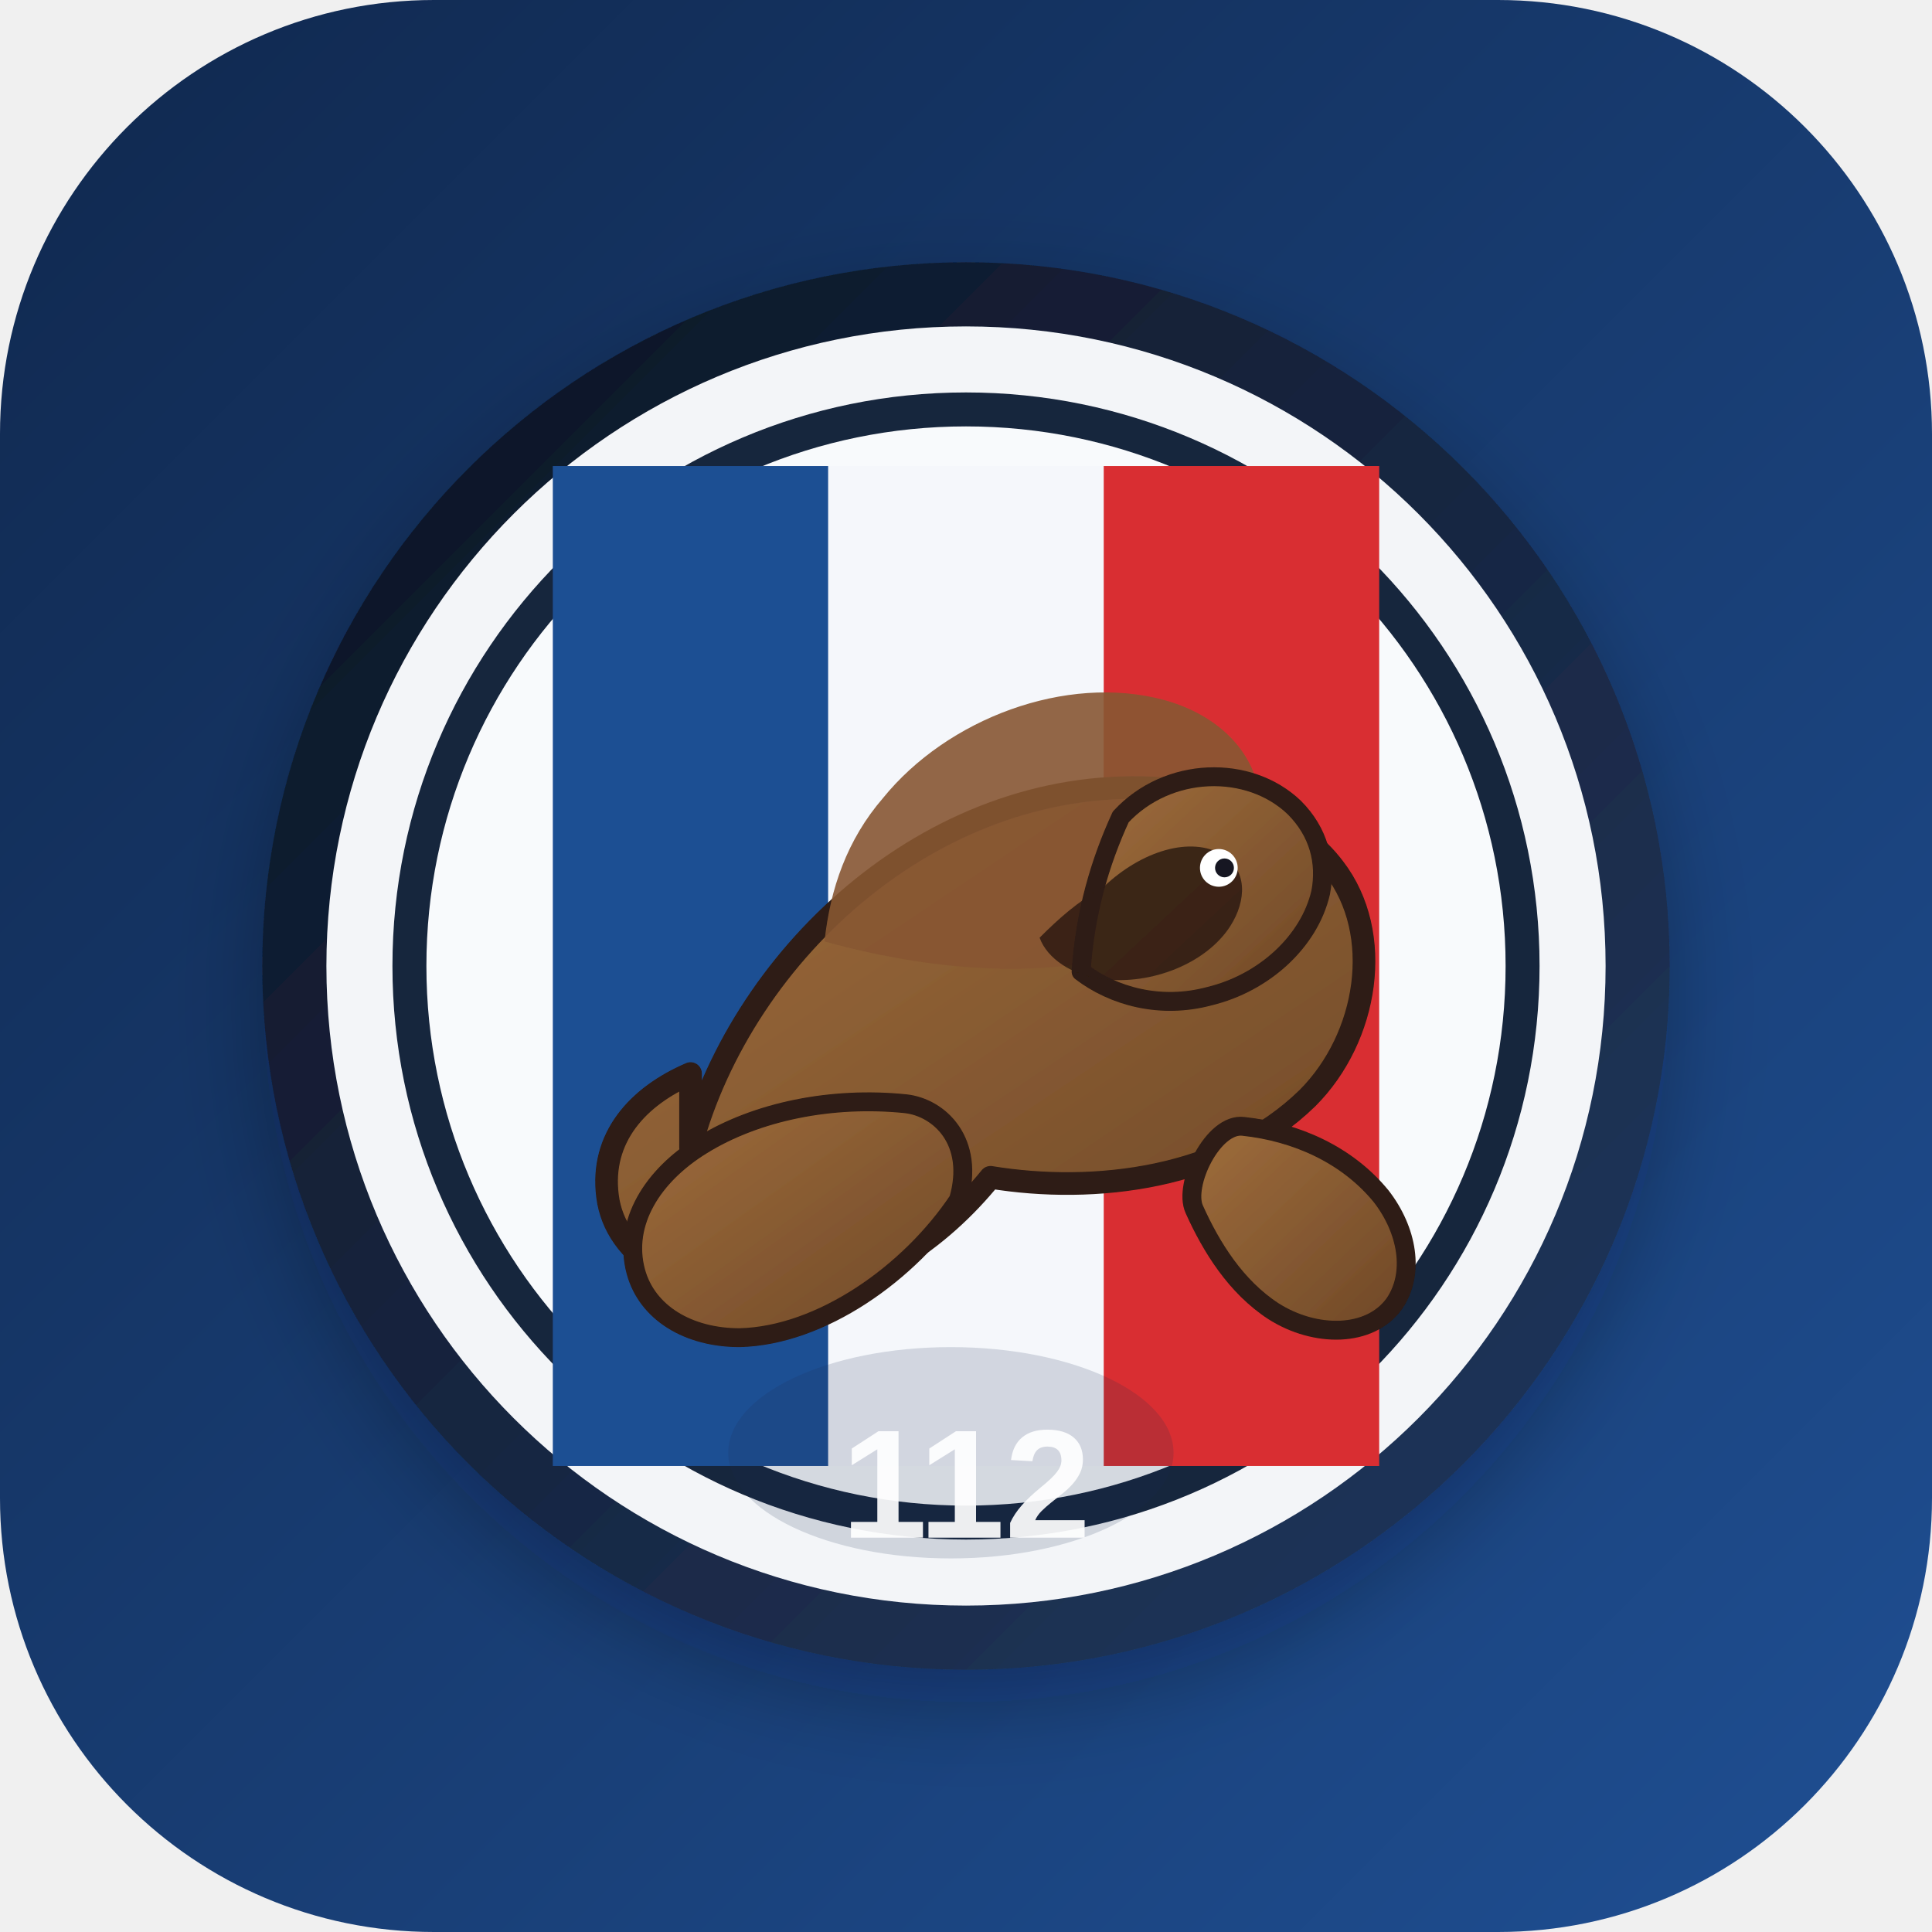
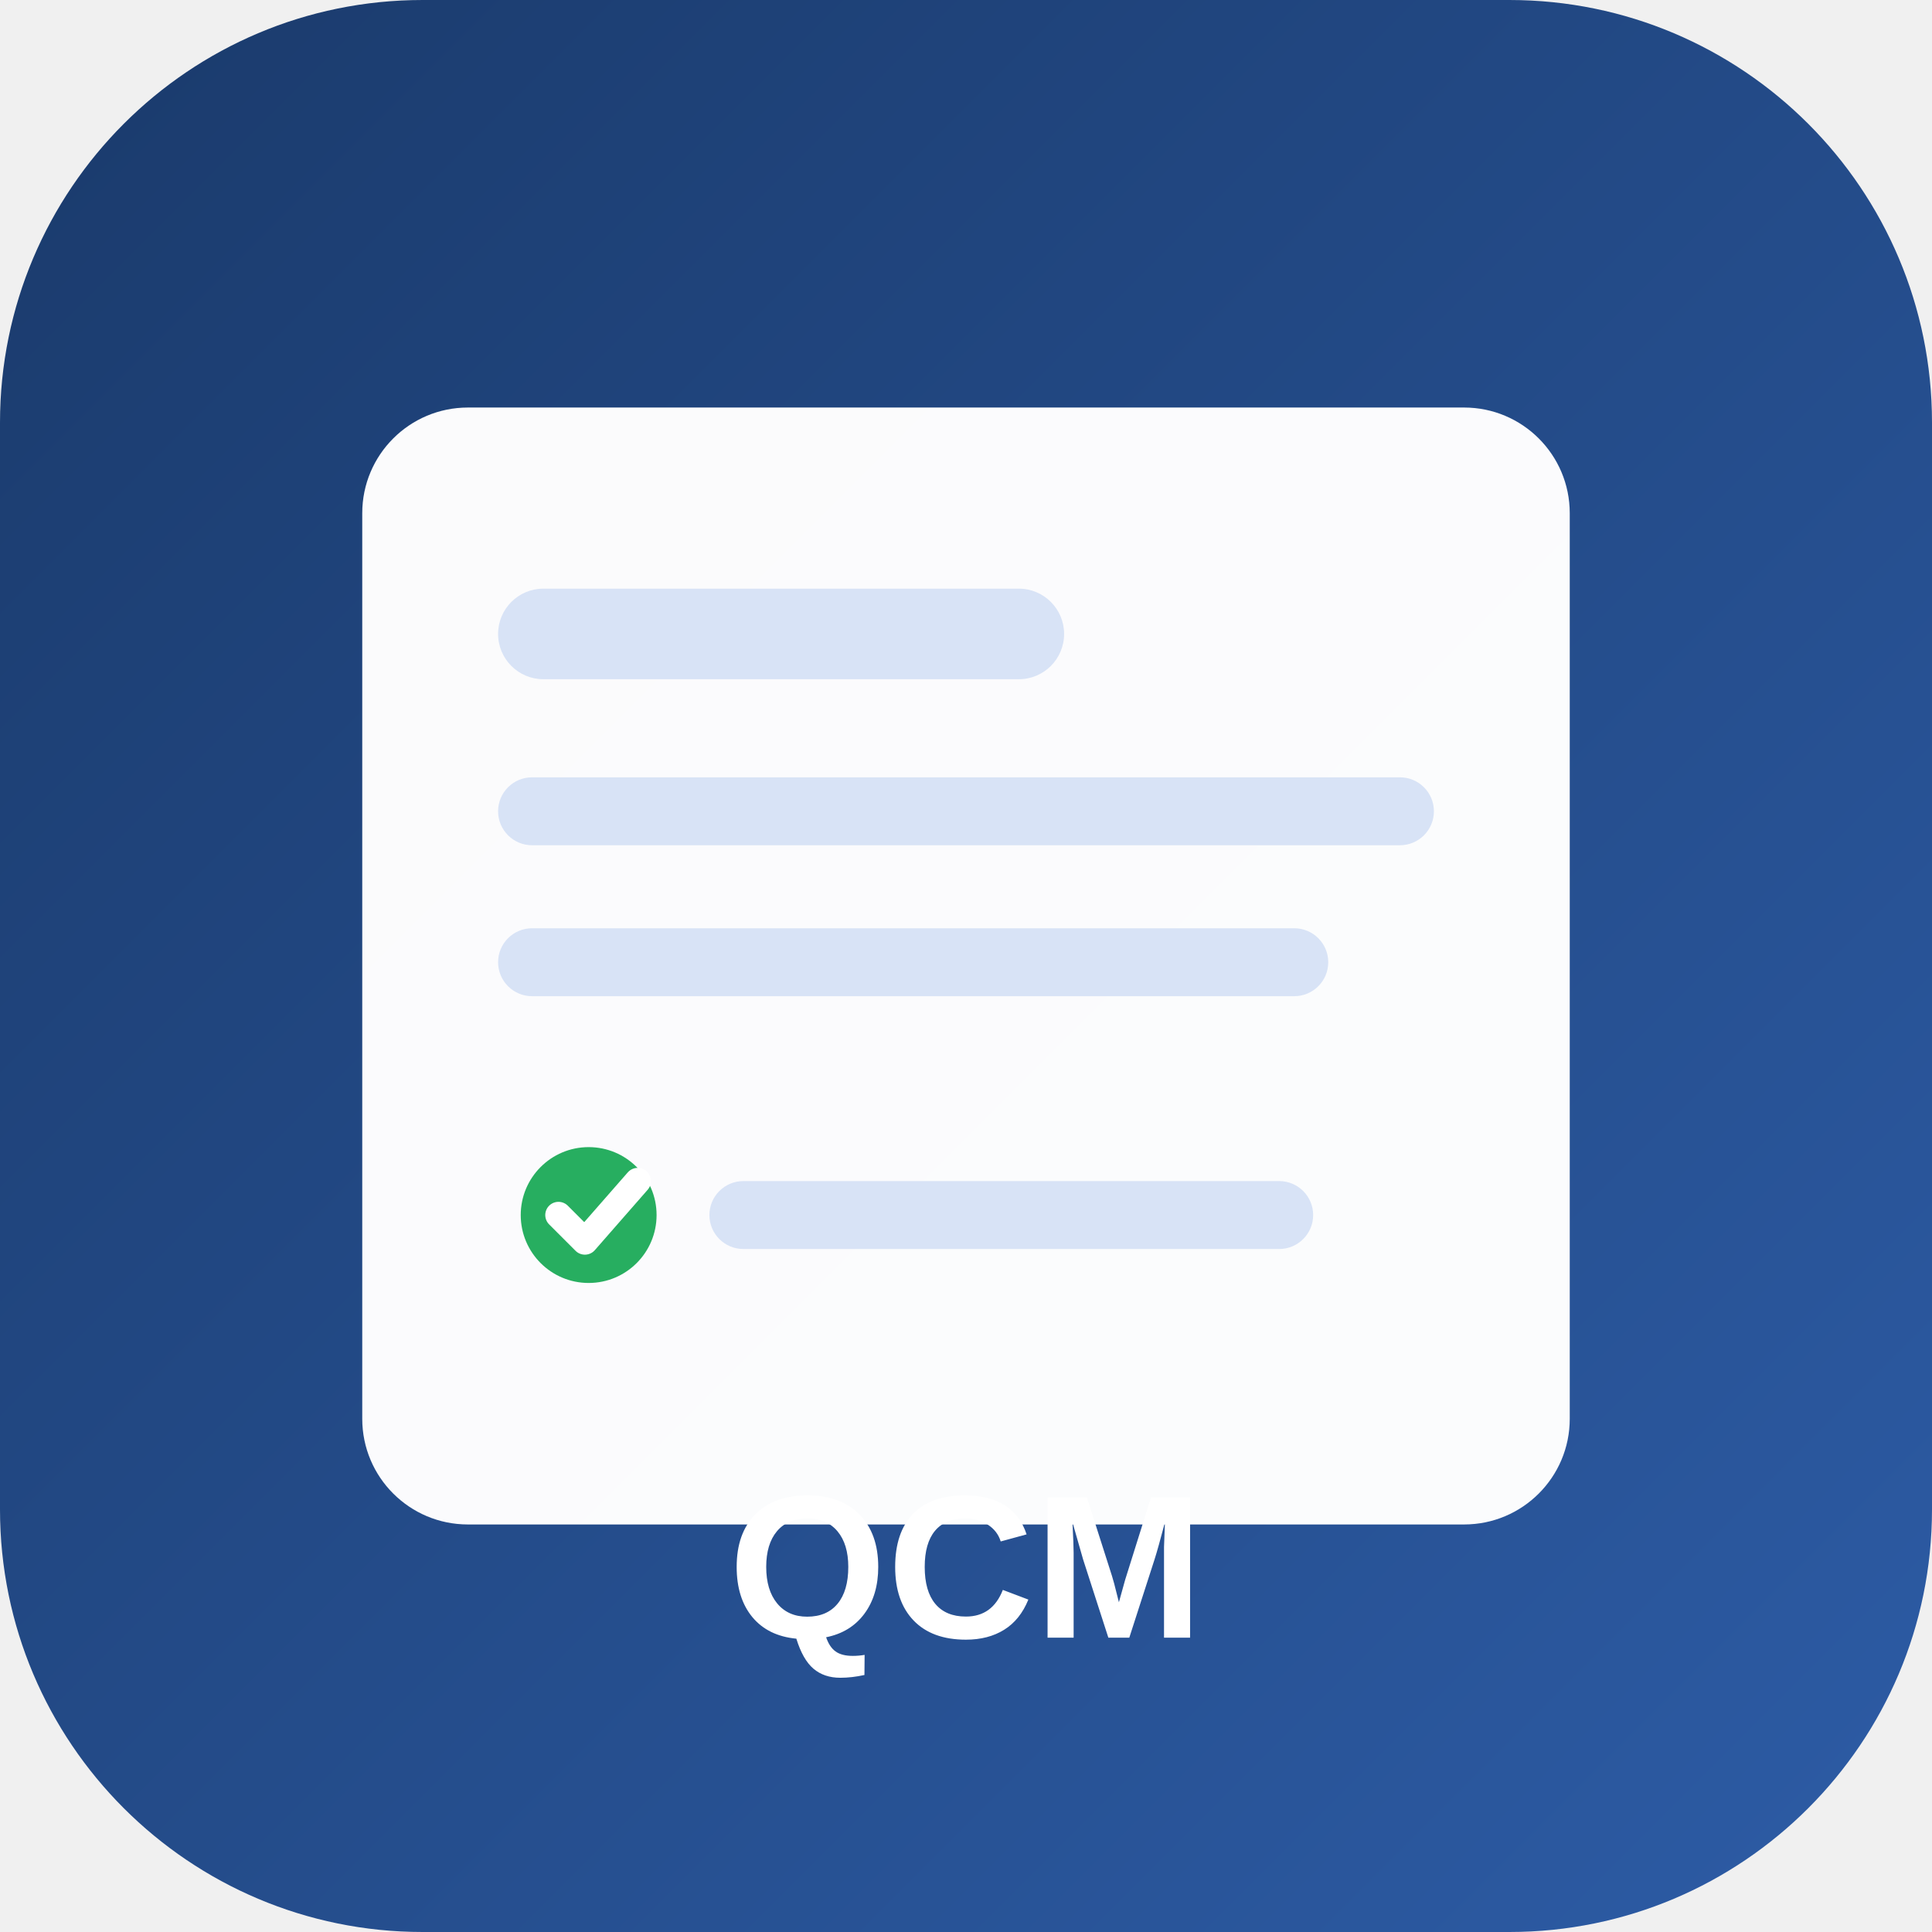
- <svg xmlns="http://www.w3.org/2000/svg" viewBox="0 0 1024 1024" role="img" aria-label="QCM Police">
+ <svg xmlns="http://www.w3.org/2000/svg" viewBox="0 0 512 512" role="img" aria-label="QCM Police">
  <defs>
-     <linearGradient id="appBg" x1="0%" y1="0%" x2="100%" y2="100%">
-       <stop offset="0%" stop-color="#10284e" />
-       <stop offset="100%" stop-color="#1f4f93" />
+     <linearGradient id="bg" x1="0%" y1="0%" x2="100%" y2="100%">
+       <stop offset="0%" stop-color="#1a3a6b" />
+       <stop offset="100%" stop-color="#2d5ca6" />
    </linearGradient>
-     <linearGradient id="badgeRing" x1="0%" y1="0%" x2="100%" y2="100%">
-       <stop offset="0%" stop-color="#0c1423" />
-       <stop offset="100%" stop-color="#22385f" />
-     </linearGradient>
-     <linearGradient id="fur" x1="0%" y1="0%" x2="100%" y2="100%">
-       <stop offset="0%" stop-color="#9f6d3c" />
-       <stop offset="100%" stop-color="#6e4727" />
-     </linearGradient>
-     <filter id="shadow" x="-20%" y="-20%" width="140%" height="140%">
-       <feDropShadow dx="0" dy="18" stdDeviation="24" flood-color="#09101d" flood-opacity="0.28" />
-     </filter>
  </defs>
-   <rect width="1024" height="1024" rx="230" fill="url(#appBg)" />
-   <g filter="url(#shadow)">
-     <circle cx="512" cy="512" r="356" fill="#f3f5f8" />
-     <circle cx="512" cy="512" r="356" fill="none" stroke="url(#badgeRing)" stroke-width="34" />
-     <circle cx="512" cy="512" r="295" fill="#f8fafc" stroke="#17253c" stroke-width="18" />
-     <path d="M293 247h146v530H293z" fill="#1f4f93" />
-     <path d="M439 247h146v530H439z" fill="#f5f7fb" />
-     <path d="M585 247h146v530H585z" fill="#d92f32" />
-     <path d="M366 608c28-104 131-199 251-190 37 3 71 17 90 42 27 35 18 90-14 122-44 43-113 51-168 42-26 32-67 63-118 63-46 0-81-21-85-53-4-31 16-53 44-65z" fill="url(#fur)" stroke="#2d1b12" stroke-width="12" stroke-linejoin="round" />
-     <path d="M468 423c34-42 97-66 149-52 29 8 49 28 51 54 2 28-13 53-37 67-56 31-133 24-194 7 3-28 12-54 31-76z" fill="#875732" opacity="0.9" />
-     <path d="M594 433c25-27 68-28 92-5 13 13 17 29 14 45-6 26-30 48-59 55-26 7-51 0-68-13 2-31 10-58 21-82z" fill="url(#fur)" stroke="#2d1b12" stroke-width="10" stroke-linejoin="round" />
-     <path d="M585 470c20-19 46-27 63-17 13 8 13 24 4 38-13 20-42 31-67 28-17-2-30-11-34-22 10-10 20-19 34-27z" fill="#2d1b12" opacity="0.85" />
-     <circle cx="646" cy="460" r="10" fill="#ffffff" />
-     <circle cx="649" cy="460" r="5" fill="#141923" />
-     <path d="M659 597c28 3 55 15 73 37 14 18 18 41 7 57-13 18-42 18-64 4-20-13-33-34-42-54-6-13 10-46 26-44z" fill="url(#fur)" stroke="#2d1b12" stroke-width="10" stroke-linejoin="round" />
-     <path d="M508 636c-26 39-73 72-116 73-27 0-49-13-55-35-7-26 9-51 35-67 29-18 69-26 108-22 18 2 37 20 28 51z" fill="url(#fur)" stroke="#2d1b12" stroke-width="10" stroke-linejoin="round" />
-     <ellipse cx="504" cy="770" rx="118" ry="56" fill="#10284e" opacity="0.16" />
-     <text x="512" y="815" text-anchor="middle" font-size="82" font-family="Arial, sans-serif" font-weight="800" fill="#ffffff" opacity="0.92">112</text>
-   </g>
+   <rect width="512" height="512" rx="112" fill="url(#bg)" />
+   <rect x="96" y="108" width="320" height="296" rx="28" fill="#ffffff" opacity="0.98" />
+   <rect x="132" y="156" width="150" height="24" rx="12" fill="#d8e3f6" />
+   <rect x="132" y="206" width="248" height="18" rx="9" fill="#d8e3f6" />
+   <rect x="132" y="246" width="220" height="18" rx="9" fill="#d8e3f6" />
+   <circle cx="156" cy="322" r="18" fill="#27ae60" />
+   <path d="M148 322l7 7 14-16" fill="none" stroke="#fff" stroke-linecap="round" stroke-linejoin="round" stroke-width="7" />
+   <rect x="188" y="313" width="160" height="18" rx="9" fill="#d8e3f6" />
+   <text x="256" y="434" text-anchor="middle" font-family="Arial, sans-serif" font-size="54" font-weight="700" fill="#ffffff">QCM</text>
</svg>
